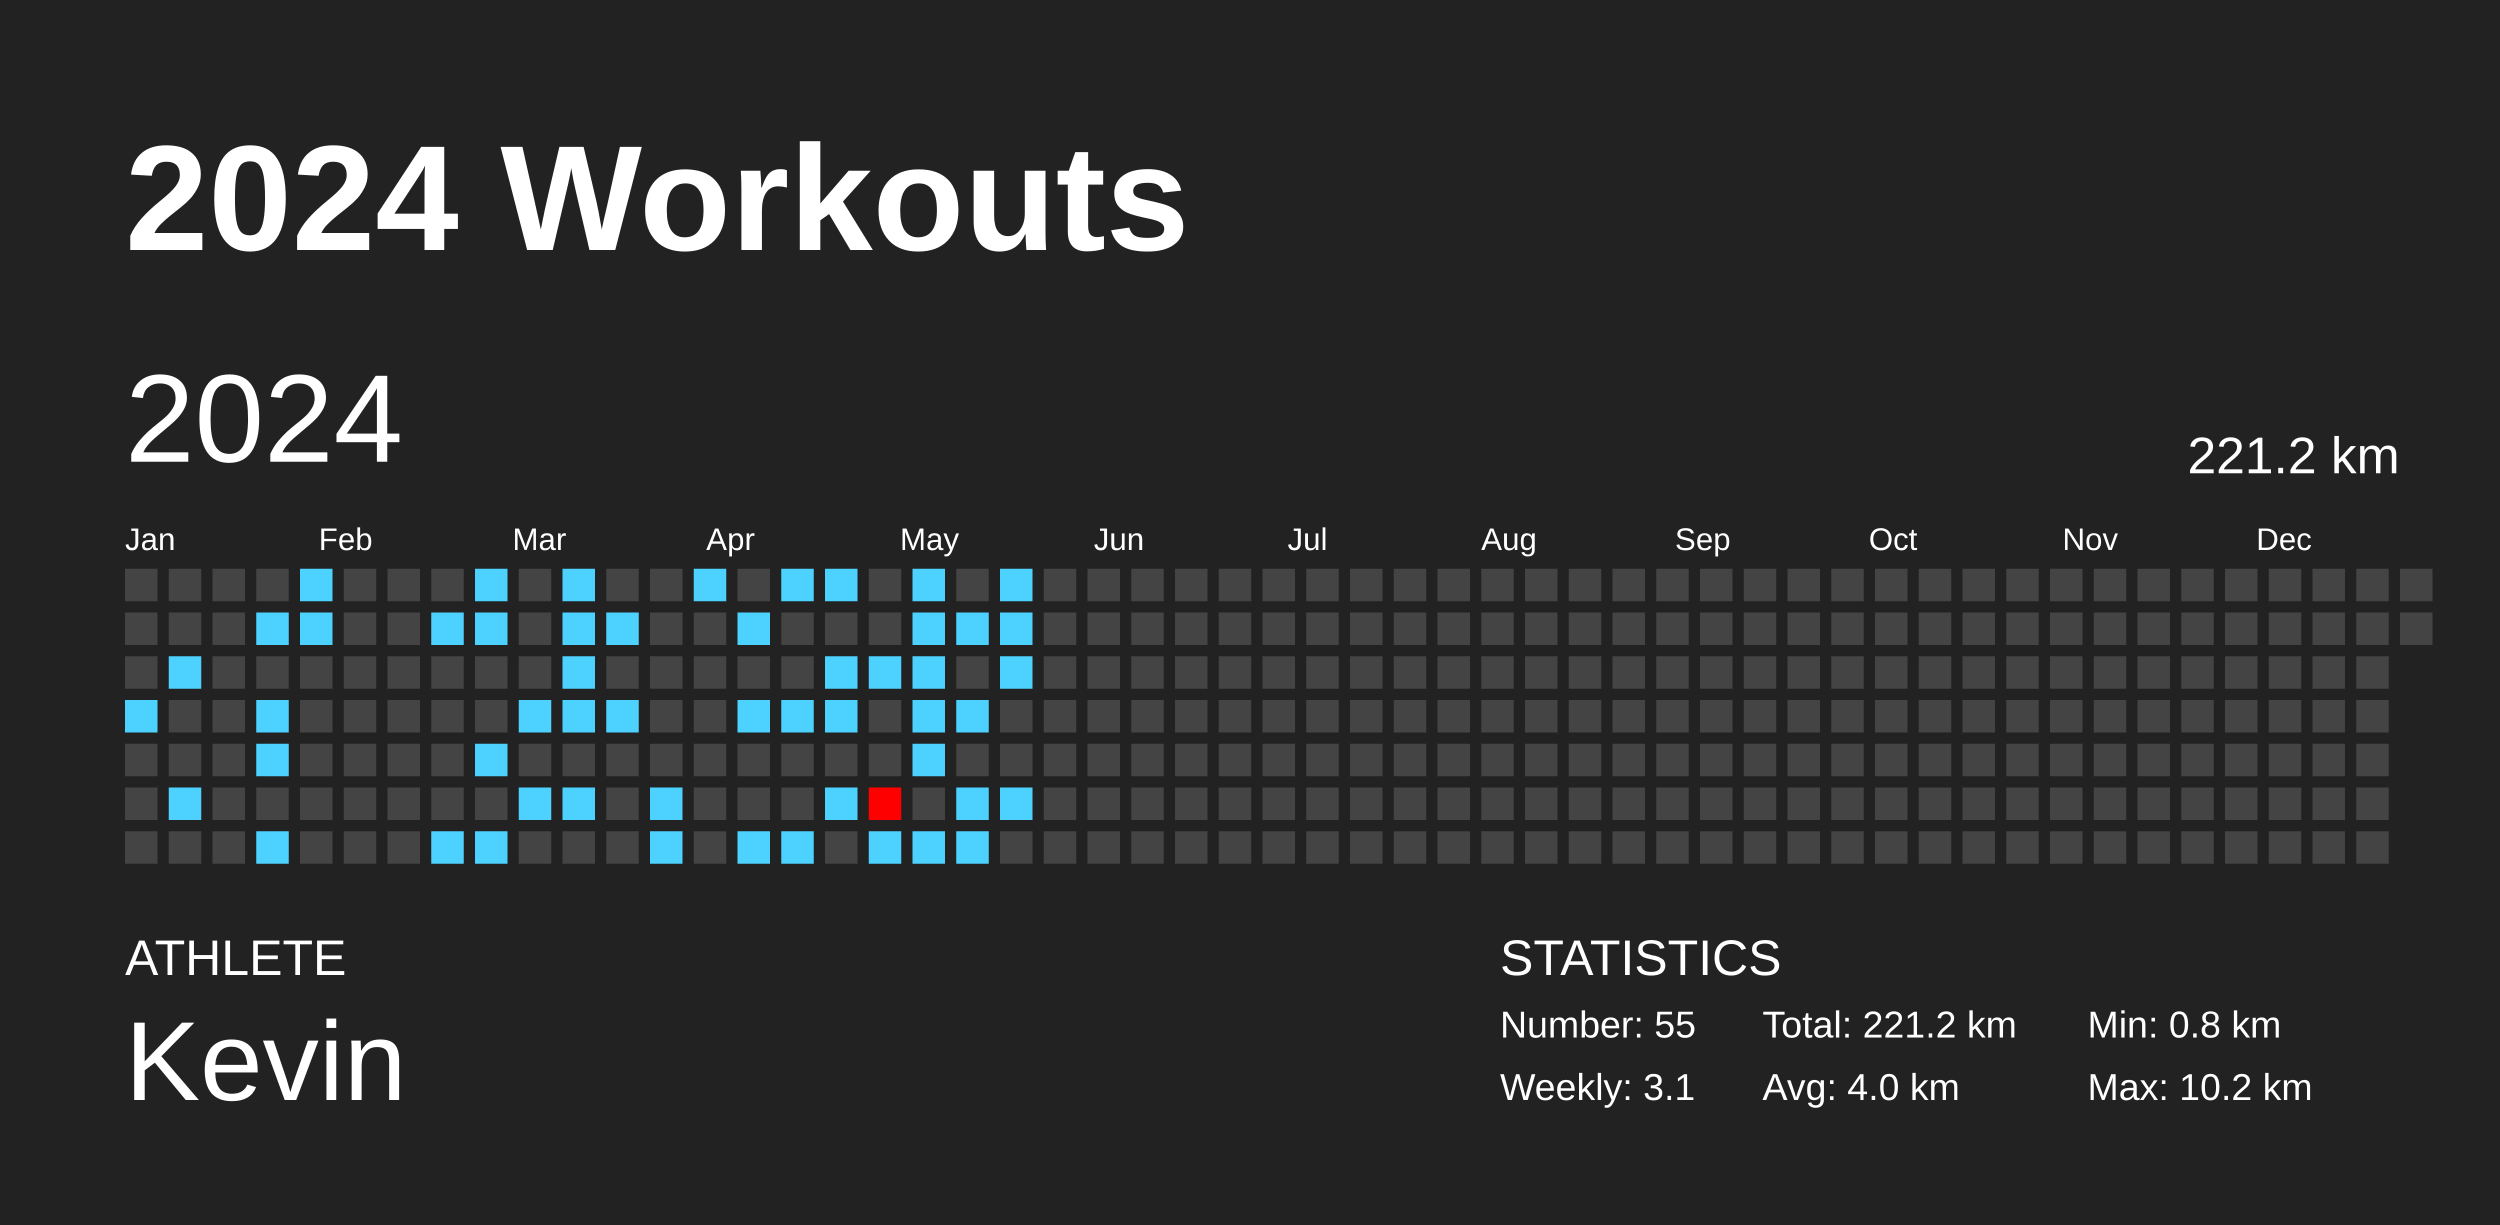
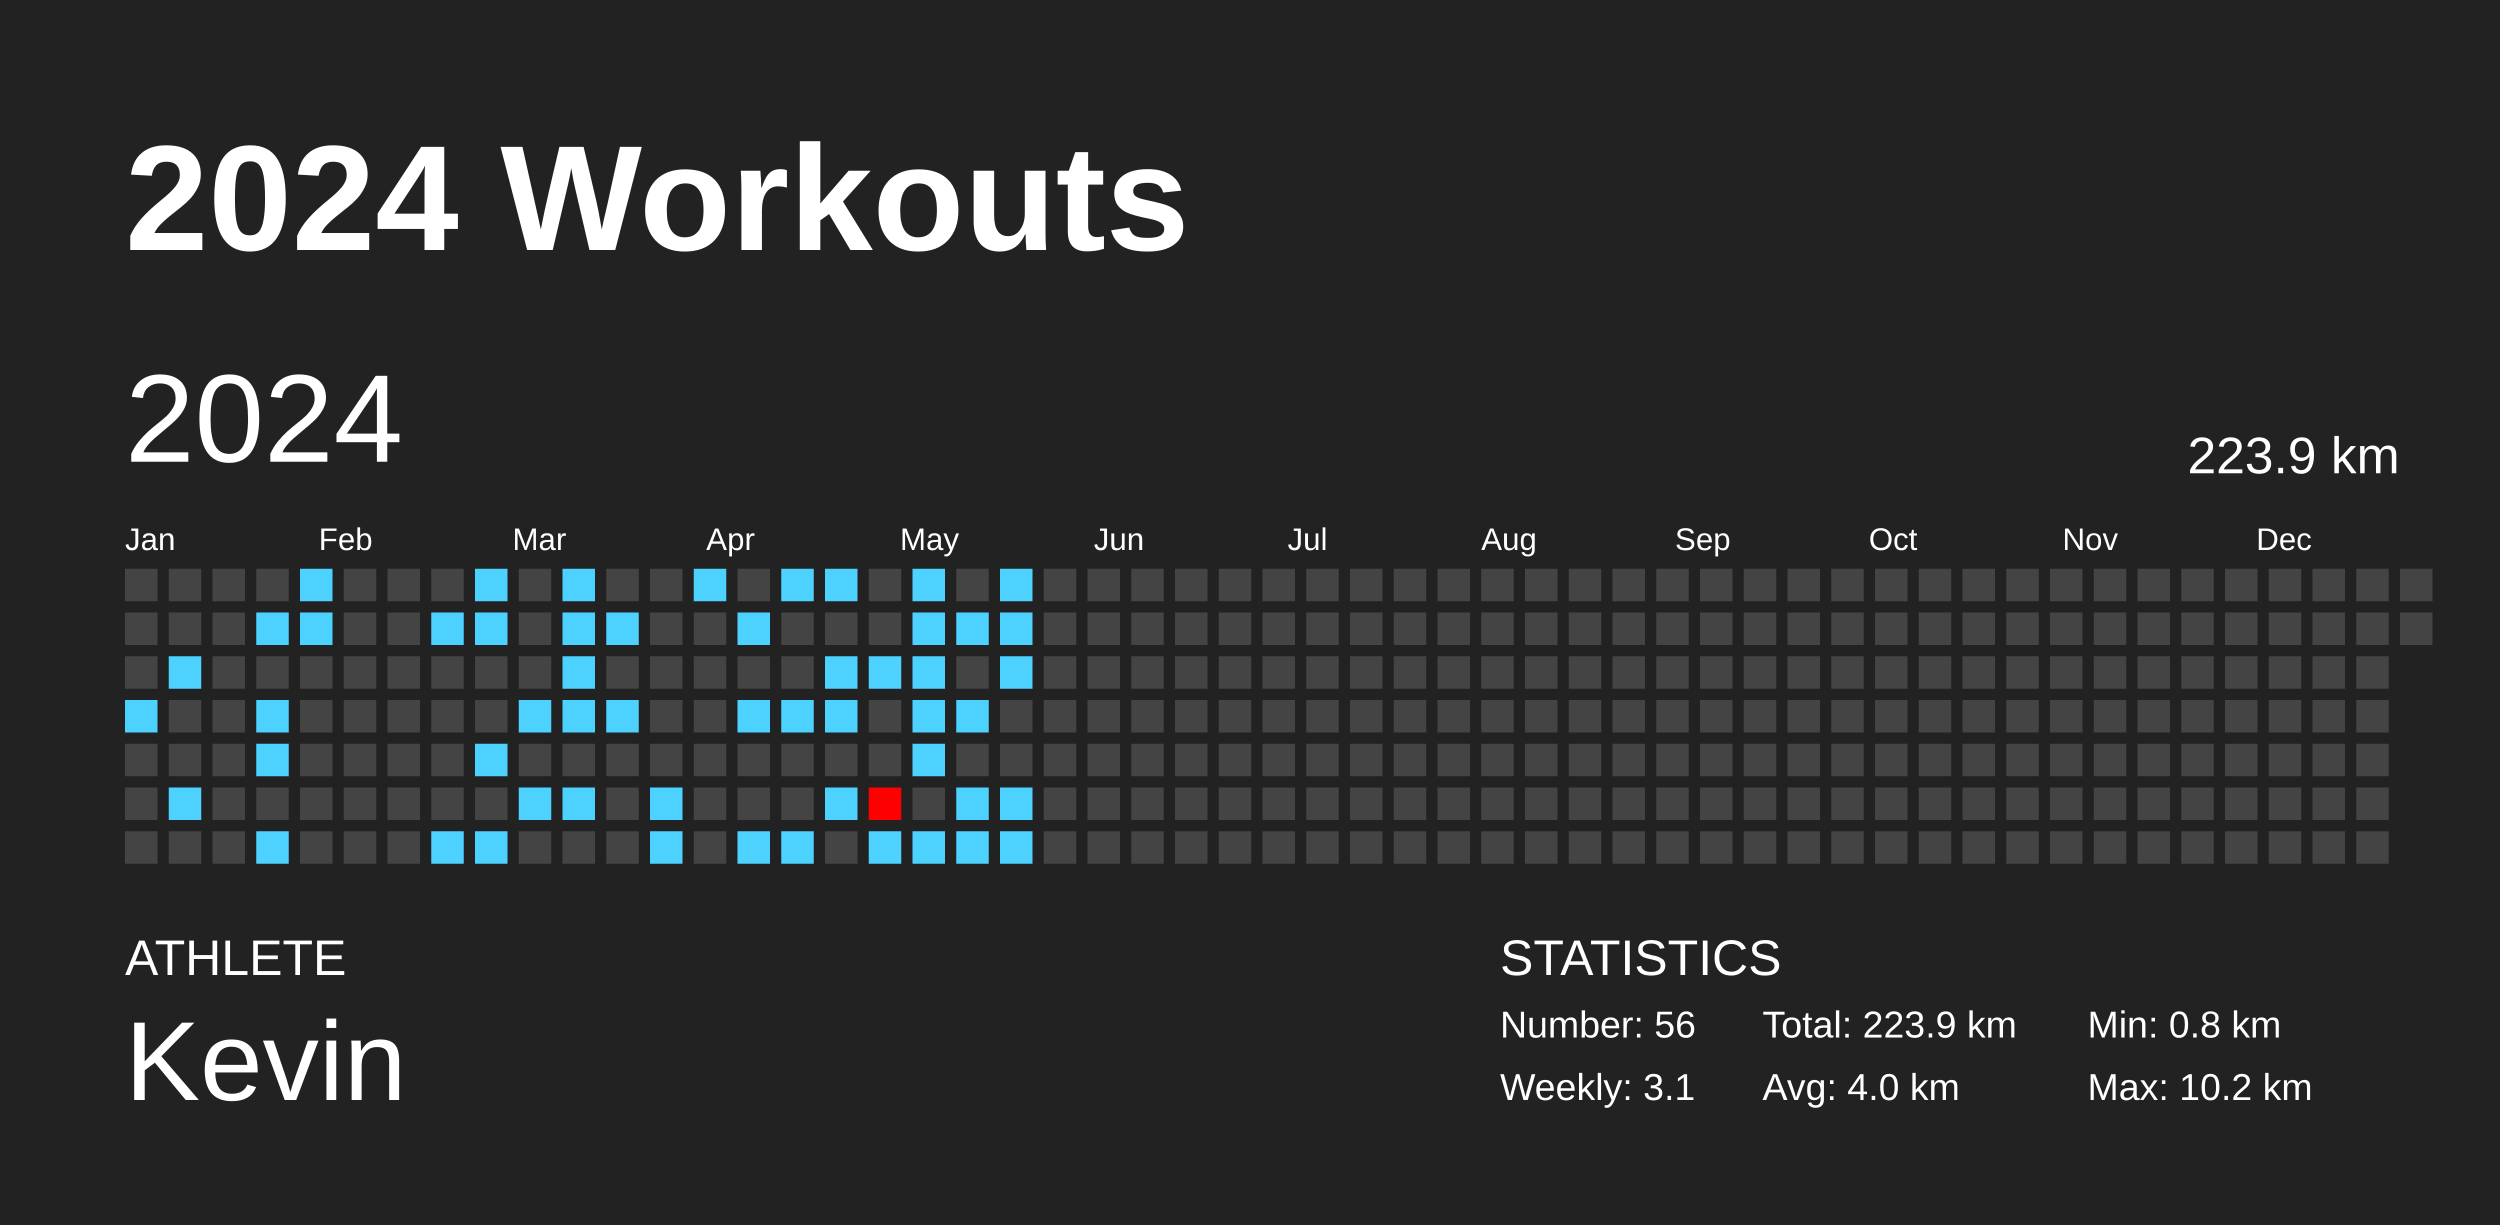
<svg xmlns="http://www.w3.org/2000/svg" baseProfile="full" height="98mm" version="1.1" viewBox="0,0,200,98" width="200mm">
  <defs />
  <rect fill="#222222" height="98" width="200" x="0" y="0" />
  <text fill="#FFFFFF" style="font-size:12px; font-family:Arial; font-weight:bold;" x="10" y="20">2024 Workouts</text>
  <text fill="#FFFFFF" style="font-size:4px; font-family:Arial" x="10" y="78">ATHLETE</text>
  <text fill="#FFFFFF" style="font-size:9px; font-family:Arial" x="10" y="88">Kevin</text>
  <text fill="#FFFFFF" style="font-size:4px; font-family:Arial" x="120" y="78">STATISTICS</text>
-   <text fill="#FFFFFF" style="font-size:3px; font-family:Arial" x="120" y="83">Number: 55</text>
+   <text fill="#FFFFFF" style="font-size:3px; font-family:Arial" x="120" y="83">Number: 56</text>
  <text fill="#FFFFFF" style="font-size:3px; font-family:Arial" x="120" y="88">Weekly: 3.1</text>
-   <text fill="#FFFFFF" style="font-size:3px; font-family:Arial" x="141" y="83">Total: 221.2 km</text>
+   <text fill="#FFFFFF" style="font-size:3px; font-family:Arial" x="141" y="83">Total: 223.9 km</text>
  <text fill="#FFFFFF" style="font-size:3px; font-family:Arial" x="141" y="88">Avg: 4.0 km</text>
  <text fill="#FFFFFF" style="font-size:3px; font-family:Arial" x="167" y="83">Min: 0.8 km</text>
  <text fill="#FFFFFF" style="font-size:3px; font-family:Arial" x="167" y="88">Max: 10.2 km</text>
  <text dominant-baseline="hanging" fill="#FFFFFF" style="font-size:10.0px; font-family:Arial;" x="10" y="30">2024</text>
-   <text dominant-baseline="hanging" fill="#FFFFFF" style="font-size:4.125px; font-family:Arial;" x="175" y="35">221.2 km</text>
+   <text dominant-baseline="hanging" fill="#FFFFFF" style="font-size:4.125px; font-family:Arial;" x="175" y="35">223.9 km</text>
  <text fill="#FFFFFF" style="font-size:2.5px; font-family:Arial" x="10.0" y="44">Jan</text>
  <text fill="#FFFFFF" style="font-size:2.5px; font-family:Arial" x="25.5" y="44">Feb</text>
  <text fill="#FFFFFF" style="font-size:2.5px; font-family:Arial" x="41.0" y="44">Mar</text>
  <text fill="#FFFFFF" style="font-size:2.5px; font-family:Arial" x="56.5" y="44">Apr</text>
  <text fill="#FFFFFF" style="font-size:2.5px; font-family:Arial" x="72.0" y="44">May</text>
  <text fill="#FFFFFF" style="font-size:2.5px; font-family:Arial" x="87.5" y="44">Jun</text>
  <text fill="#FFFFFF" style="font-size:2.5px; font-family:Arial" x="103.0" y="44">Jul</text>
  <text fill="#FFFFFF" style="font-size:2.5px; font-family:Arial" x="118.5" y="44">Aug</text>
  <text fill="#FFFFFF" style="font-size:2.5px; font-family:Arial" x="134.0" y="44">Sep</text>
  <text fill="#FFFFFF" style="font-size:2.5px; font-family:Arial" x="149.5" y="44">Oct</text>
  <text fill="#FFFFFF" style="font-size:2.5px; font-family:Arial" x="165.0" y="44">Nov</text>
  <text fill="#FFFFFF" style="font-size:2.5px; font-family:Arial" x="180.5" y="44">Dec</text>
  <rect fill="#444444" height="2.6" width="2.6" x="10.0" y="45.5" />
  <rect fill="#444444" height="2.6" width="2.6" x="10.0" y="49.0" />
  <rect fill="#444444" height="2.6" width="2.6" x="10.0" y="52.5" />
  <rect fill="#4dd2ff" height="2.6" width="2.6" x="10.0" y="56.0" />
  <rect fill="#444444" height="2.6" width="2.6" x="10.0" y="59.5" />
  <rect fill="#444444" height="2.6" width="2.6" x="10.0" y="63.0" />
  <rect fill="#444444" height="2.6" width="2.6" x="10.0" y="66.5" />
  <rect fill="#444444" height="2.6" width="2.6" x="13.5" y="45.5" />
  <rect fill="#444444" height="2.6" width="2.6" x="13.5" y="49.0" />
  <rect fill="#4dd2ff" height="2.6" width="2.6" x="13.5" y="52.5" />
  <rect fill="#444444" height="2.6" width="2.6" x="13.5" y="56.0" />
  <rect fill="#444444" height="2.6" width="2.6" x="13.5" y="59.5" />
  <rect fill="#4dd2ff" height="2.6" width="2.6" x="13.5" y="63.0" />
  <rect fill="#444444" height="2.6" width="2.6" x="13.5" y="66.5" />
  <rect fill="#444444" height="2.6" width="2.6" x="17.0" y="45.5" />
  <rect fill="#444444" height="2.6" width="2.6" x="17.0" y="49.0" />
  <rect fill="#444444" height="2.6" width="2.6" x="17.0" y="52.5" />
  <rect fill="#444444" height="2.6" width="2.6" x="17.0" y="56.0" />
  <rect fill="#444444" height="2.6" width="2.6" x="17.0" y="59.5" />
  <rect fill="#444444" height="2.6" width="2.6" x="17.0" y="63.0" />
  <rect fill="#444444" height="2.6" width="2.6" x="17.0" y="66.5" />
  <rect fill="#444444" height="2.6" width="2.6" x="20.5" y="45.5" />
  <rect fill="#4dd2ff" height="2.6" width="2.6" x="20.5" y="49.0" />
  <rect fill="#444444" height="2.6" width="2.6" x="20.5" y="52.5" />
  <rect fill="#4dd2ff" height="2.6" width="2.6" x="20.5" y="56.0" />
  <rect fill="#4dd2ff" height="2.6" width="2.6" x="20.5" y="59.5" />
  <rect fill="#444444" height="2.6" width="2.6" x="20.5" y="63.0" />
  <rect fill="#4dd2ff" height="2.6" width="2.6" x="20.5" y="66.5" />
  <rect fill="#4dd2ff" height="2.6" width="2.6" x="24.0" y="45.5" />
  <rect fill="#4dd2ff" height="2.6" width="2.6" x="24.0" y="49.0" />
  <rect fill="#444444" height="2.6" width="2.6" x="24.0" y="52.5" />
  <rect fill="#444444" height="2.6" width="2.6" x="24.0" y="56.0" />
  <rect fill="#444444" height="2.6" width="2.6" x="24.0" y="59.5" />
  <rect fill="#444444" height="2.6" width="2.6" x="24.0" y="63.0" />
  <rect fill="#444444" height="2.6" width="2.6" x="24.0" y="66.5" />
  <rect fill="#444444" height="2.6" width="2.6" x="27.5" y="45.5" />
  <rect fill="#444444" height="2.6" width="2.6" x="27.5" y="49.0" />
  <rect fill="#444444" height="2.6" width="2.6" x="27.5" y="52.5" />
  <rect fill="#444444" height="2.6" width="2.6" x="27.5" y="56.0" />
  <rect fill="#444444" height="2.6" width="2.6" x="27.5" y="59.5" />
  <rect fill="#444444" height="2.6" width="2.6" x="27.5" y="63.0" />
  <rect fill="#444444" height="2.6" width="2.6" x="27.5" y="66.5" />
  <rect fill="#444444" height="2.6" width="2.6" x="31.0" y="45.5" />
  <rect fill="#444444" height="2.6" width="2.6" x="31.0" y="49.0" />
  <rect fill="#444444" height="2.6" width="2.6" x="31.0" y="52.5" />
  <rect fill="#444444" height="2.6" width="2.6" x="31.0" y="56.0" />
  <rect fill="#444444" height="2.6" width="2.6" x="31.0" y="59.5" />
  <rect fill="#444444" height="2.6" width="2.6" x="31.0" y="63.0" />
  <rect fill="#444444" height="2.6" width="2.6" x="31.0" y="66.5" />
  <rect fill="#444444" height="2.6" width="2.6" x="34.5" y="45.5" />
  <rect fill="#4dd2ff" height="2.6" width="2.6" x="34.5" y="49.0" />
  <rect fill="#444444" height="2.6" width="2.6" x="34.5" y="52.5" />
  <rect fill="#444444" height="2.6" width="2.6" x="34.5" y="56.0" />
  <rect fill="#444444" height="2.6" width="2.6" x="34.5" y="59.5" />
  <rect fill="#444444" height="2.6" width="2.6" x="34.5" y="63.0" />
  <rect fill="#4dd2ff" height="2.6" width="2.6" x="34.5" y="66.5" />
  <rect fill="#4dd2ff" height="2.6" width="2.6" x="38.0" y="45.5" />
  <rect fill="#4dd2ff" height="2.6" width="2.6" x="38.0" y="49.0" />
  <rect fill="#444444" height="2.6" width="2.6" x="38.0" y="52.5" />
  <rect fill="#444444" height="2.6" width="2.6" x="38.0" y="56.0" />
  <rect fill="#4dd2ff" height="2.6" width="2.6" x="38.0" y="59.5" />
  <rect fill="#444444" height="2.6" width="2.6" x="38.0" y="63.0" />
  <rect fill="#4dd2ff" height="2.6" width="2.6" x="38.0" y="66.5" />
  <rect fill="#444444" height="2.6" width="2.6" x="41.5" y="45.5" />
  <rect fill="#444444" height="2.6" width="2.6" x="41.5" y="49.0" />
  <rect fill="#444444" height="2.6" width="2.6" x="41.5" y="52.5" />
  <rect fill="#4dd2ff" height="2.6" width="2.6" x="41.5" y="56.0" />
  <rect fill="#444444" height="2.6" width="2.6" x="41.5" y="59.5" />
  <rect fill="#4dd2ff" height="2.6" width="2.6" x="41.5" y="63.0" />
  <rect fill="#444444" height="2.6" width="2.6" x="41.5" y="66.5" />
  <rect fill="#4dd2ff" height="2.6" width="2.6" x="45.0" y="45.5" />
  <rect fill="#4dd2ff" height="2.6" width="2.6" x="45.0" y="49.0" />
  <rect fill="#4dd2ff" height="2.6" width="2.6" x="45.0" y="52.5" />
  <rect fill="#4dd2ff" height="2.6" width="2.6" x="45.0" y="56.0" />
  <rect fill="#444444" height="2.6" width="2.6" x="45.0" y="59.5" />
  <rect fill="#4dd2ff" height="2.6" width="2.6" x="45.0" y="63.0" />
  <rect fill="#444444" height="2.6" width="2.6" x="45.0" y="66.5" />
  <rect fill="#444444" height="2.6" width="2.6" x="48.5" y="45.5" />
  <rect fill="#4dd2ff" height="2.6" width="2.6" x="48.5" y="49.0" />
  <rect fill="#444444" height="2.6" width="2.6" x="48.5" y="52.5" />
  <rect fill="#4dd2ff" height="2.6" width="2.6" x="48.5" y="56.0" />
  <rect fill="#444444" height="2.6" width="2.6" x="48.5" y="59.5" />
  <rect fill="#444444" height="2.6" width="2.6" x="48.5" y="63.0" />
  <rect fill="#444444" height="2.6" width="2.6" x="48.5" y="66.5" />
  <rect fill="#444444" height="2.6" width="2.6" x="52.0" y="45.5" />
  <rect fill="#444444" height="2.6" width="2.6" x="52.0" y="49.0" />
  <rect fill="#444444" height="2.6" width="2.6" x="52.0" y="52.5" />
  <rect fill="#444444" height="2.6" width="2.6" x="52.0" y="56.0" />
  <rect fill="#444444" height="2.6" width="2.6" x="52.0" y="59.5" />
  <rect fill="#4dd2ff" height="2.6" width="2.6" x="52.0" y="63.0" />
  <rect fill="#4dd2ff" height="2.6" width="2.6" x="52.0" y="66.5" />
  <rect fill="#4dd2ff" height="2.6" width="2.6" x="55.5" y="45.5" />
  <rect fill="#444444" height="2.6" width="2.6" x="55.5" y="49.0" />
  <rect fill="#444444" height="2.6" width="2.6" x="55.5" y="52.5" />
  <rect fill="#444444" height="2.6" width="2.6" x="55.5" y="56.0" />
  <rect fill="#444444" height="2.6" width="2.6" x="55.5" y="59.5" />
  <rect fill="#444444" height="2.6" width="2.6" x="55.5" y="63.0" />
  <rect fill="#444444" height="2.6" width="2.6" x="55.5" y="66.5" />
  <rect fill="#444444" height="2.6" width="2.6" x="59.0" y="45.5" />
  <rect fill="#4dd2ff" height="2.6" width="2.6" x="59.0" y="49.0" />
  <rect fill="#444444" height="2.6" width="2.6" x="59.0" y="52.5" />
  <rect fill="#4dd2ff" height="2.6" width="2.6" x="59.0" y="56.0" />
  <rect fill="#444444" height="2.6" width="2.6" x="59.0" y="59.5" />
  <rect fill="#444444" height="2.6" width="2.6" x="59.0" y="63.0" />
  <rect fill="#4dd2ff" height="2.6" width="2.6" x="59.0" y="66.5" />
  <rect fill="#4dd2ff" height="2.6" width="2.6" x="62.5" y="45.5" />
  <rect fill="#444444" height="2.6" width="2.6" x="62.5" y="49.0" />
  <rect fill="#444444" height="2.6" width="2.6" x="62.5" y="52.5" />
  <rect fill="#4dd2ff" height="2.6" width="2.6" x="62.5" y="56.0" />
  <rect fill="#444444" height="2.6" width="2.6" x="62.5" y="59.5" />
  <rect fill="#444444" height="2.6" width="2.6" x="62.5" y="63.0" />
  <rect fill="#4dd2ff" height="2.6" width="2.6" x="62.5" y="66.5" />
  <rect fill="#4dd2ff" height="2.6" width="2.6" x="66.0" y="45.5" />
  <rect fill="#444444" height="2.6" width="2.6" x="66.0" y="49.0" />
  <rect fill="#4dd2ff" height="2.6" width="2.6" x="66.0" y="52.5" />
  <rect fill="#4dd2ff" height="2.6" width="2.6" x="66.0" y="56.0" />
  <rect fill="#444444" height="2.6" width="2.6" x="66.0" y="59.5" />
  <rect fill="#4dd2ff" height="2.6" width="2.6" x="66.0" y="63.0" />
  <rect fill="#444444" height="2.6" width="2.6" x="66.0" y="66.5" />
  <rect fill="#444444" height="2.6" width="2.6" x="69.5" y="45.5" />
  <rect fill="#444444" height="2.6" width="2.6" x="69.5" y="49.0" />
  <rect fill="#4dd2ff" height="2.6" width="2.6" x="69.5" y="52.5" />
  <rect fill="#444444" height="2.6" width="2.6" x="69.5" y="56.0" />
  <rect fill="#444444" height="2.6" width="2.6" x="69.5" y="59.5" />
  <rect fill="#ff0000" height="2.6" width="2.6" x="69.5" y="63.0" />
  <rect fill="#4dd2ff" height="2.6" width="2.6" x="69.5" y="66.5" />
  <rect fill="#4dd2ff" height="2.6" width="2.6" x="73.0" y="45.5" />
  <rect fill="#4dd2ff" height="2.6" width="2.6" x="73.0" y="49.0" />
  <rect fill="#4dd2ff" height="2.6" width="2.6" x="73.0" y="52.5" />
  <rect fill="#4dd2ff" height="2.6" width="2.6" x="73.0" y="56.0" />
  <rect fill="#4dd2ff" height="2.6" width="2.6" x="73.0" y="59.5" />
  <rect fill="#444444" height="2.6" width="2.6" x="73.0" y="63.0" />
  <rect fill="#4dd2ff" height="2.6" width="2.6" x="73.0" y="66.5" />
  <rect fill="#444444" height="2.6" width="2.6" x="76.5" y="45.5" />
  <rect fill="#4dd2ff" height="2.6" width="2.6" x="76.5" y="49.0" />
  <rect fill="#444444" height="2.6" width="2.6" x="76.5" y="52.5" />
  <rect fill="#4dd2ff" height="2.6" width="2.6" x="76.5" y="56.0" />
  <rect fill="#444444" height="2.6" width="2.6" x="76.5" y="59.5" />
  <rect fill="#4dd2ff" height="2.6" width="2.6" x="76.5" y="63.0" />
  <rect fill="#4dd2ff" height="2.6" width="2.6" x="76.5" y="66.5" />
  <rect fill="#4dd2ff" height="2.6" width="2.6" x="80.0" y="45.5" />
  <rect fill="#4dd2ff" height="2.6" width="2.6" x="80.0" y="49.0" />
  <rect fill="#4dd2ff" height="2.6" width="2.6" x="80.0" y="52.5" />
  <rect fill="#444444" height="2.6" width="2.6" x="80.0" y="56.0" />
  <rect fill="#444444" height="2.6" width="2.6" x="80.0" y="59.5" />
  <rect fill="#4dd2ff" height="2.6" width="2.6" x="80.0" y="63.0" />
-   <rect fill="#444444" height="2.6" width="2.6" x="80.0" y="66.5" />
+   <rect fill="#4dd2ff" height="2.6" width="2.6" x="80.0" y="66.5" />
  <rect fill="#444444" height="2.6" width="2.6" x="83.5" y="45.5" />
  <rect fill="#444444" height="2.6" width="2.6" x="83.5" y="49.0" />
  <rect fill="#444444" height="2.6" width="2.6" x="83.5" y="52.5" />
  <rect fill="#444444" height="2.6" width="2.6" x="83.5" y="56.0" />
  <rect fill="#444444" height="2.6" width="2.6" x="83.5" y="59.5" />
  <rect fill="#444444" height="2.6" width="2.6" x="83.5" y="63.0" />
  <rect fill="#444444" height="2.6" width="2.6" x="83.5" y="66.5" />
  <rect fill="#444444" height="2.6" width="2.6" x="87.0" y="45.5" />
  <rect fill="#444444" height="2.6" width="2.6" x="87.0" y="49.0" />
  <rect fill="#444444" height="2.6" width="2.6" x="87.0" y="52.5" />
  <rect fill="#444444" height="2.6" width="2.6" x="87.0" y="56.0" />
  <rect fill="#444444" height="2.6" width="2.6" x="87.0" y="59.5" />
  <rect fill="#444444" height="2.6" width="2.6" x="87.0" y="63.0" />
  <rect fill="#444444" height="2.6" width="2.6" x="87.0" y="66.5" />
  <rect fill="#444444" height="2.6" width="2.6" x="90.5" y="45.5" />
  <rect fill="#444444" height="2.6" width="2.6" x="90.5" y="49.0" />
  <rect fill="#444444" height="2.6" width="2.6" x="90.5" y="52.5" />
  <rect fill="#444444" height="2.6" width="2.6" x="90.5" y="56.0" />
  <rect fill="#444444" height="2.6" width="2.6" x="90.5" y="59.5" />
  <rect fill="#444444" height="2.6" width="2.6" x="90.5" y="63.0" />
  <rect fill="#444444" height="2.6" width="2.6" x="90.5" y="66.5" />
  <rect fill="#444444" height="2.6" width="2.6" x="94.0" y="45.5" />
  <rect fill="#444444" height="2.6" width="2.6" x="94.0" y="49.0" />
  <rect fill="#444444" height="2.6" width="2.6" x="94.0" y="52.5" />
  <rect fill="#444444" height="2.6" width="2.6" x="94.0" y="56.0" />
  <rect fill="#444444" height="2.6" width="2.6" x="94.0" y="59.5" />
  <rect fill="#444444" height="2.6" width="2.6" x="94.0" y="63.0" />
  <rect fill="#444444" height="2.6" width="2.6" x="94.0" y="66.5" />
  <rect fill="#444444" height="2.6" width="2.6" x="97.5" y="45.5" />
  <rect fill="#444444" height="2.6" width="2.6" x="97.5" y="49.0" />
  <rect fill="#444444" height="2.6" width="2.6" x="97.5" y="52.5" />
  <rect fill="#444444" height="2.6" width="2.6" x="97.5" y="56.0" />
  <rect fill="#444444" height="2.6" width="2.6" x="97.5" y="59.5" />
  <rect fill="#444444" height="2.6" width="2.6" x="97.5" y="63.0" />
  <rect fill="#444444" height="2.6" width="2.6" x="97.5" y="66.5" />
  <rect fill="#444444" height="2.6" width="2.6" x="101.0" y="45.5" />
  <rect fill="#444444" height="2.6" width="2.6" x="101.0" y="49.0" />
  <rect fill="#444444" height="2.6" width="2.6" x="101.0" y="52.5" />
  <rect fill="#444444" height="2.6" width="2.6" x="101.0" y="56.0" />
  <rect fill="#444444" height="2.6" width="2.6" x="101.0" y="59.5" />
  <rect fill="#444444" height="2.6" width="2.6" x="101.0" y="63.0" />
  <rect fill="#444444" height="2.6" width="2.6" x="101.0" y="66.5" />
  <rect fill="#444444" height="2.6" width="2.6" x="104.5" y="45.5" />
  <rect fill="#444444" height="2.6" width="2.6" x="104.5" y="49.0" />
  <rect fill="#444444" height="2.6" width="2.6" x="104.5" y="52.5" />
  <rect fill="#444444" height="2.6" width="2.6" x="104.5" y="56.0" />
  <rect fill="#444444" height="2.6" width="2.6" x="104.5" y="59.5" />
  <rect fill="#444444" height="2.6" width="2.6" x="104.5" y="63.0" />
  <rect fill="#444444" height="2.6" width="2.6" x="104.5" y="66.5" />
  <rect fill="#444444" height="2.6" width="2.6" x="108.0" y="45.5" />
  <rect fill="#444444" height="2.6" width="2.6" x="108.0" y="49.0" />
  <rect fill="#444444" height="2.6" width="2.6" x="108.0" y="52.5" />
  <rect fill="#444444" height="2.6" width="2.6" x="108.0" y="56.0" />
  <rect fill="#444444" height="2.6" width="2.6" x="108.0" y="59.5" />
  <rect fill="#444444" height="2.6" width="2.6" x="108.0" y="63.0" />
  <rect fill="#444444" height="2.6" width="2.6" x="108.0" y="66.5" />
  <rect fill="#444444" height="2.6" width="2.6" x="111.5" y="45.5" />
  <rect fill="#444444" height="2.6" width="2.6" x="111.5" y="49.0" />
  <rect fill="#444444" height="2.6" width="2.6" x="111.5" y="52.5" />
  <rect fill="#444444" height="2.6" width="2.6" x="111.5" y="56.0" />
  <rect fill="#444444" height="2.6" width="2.6" x="111.5" y="59.5" />
  <rect fill="#444444" height="2.6" width="2.6" x="111.5" y="63.0" />
  <rect fill="#444444" height="2.6" width="2.6" x="111.5" y="66.5" />
  <rect fill="#444444" height="2.6" width="2.6" x="115.0" y="45.5" />
  <rect fill="#444444" height="2.6" width="2.6" x="115.0" y="49.0" />
  <rect fill="#444444" height="2.6" width="2.6" x="115.0" y="52.5" />
  <rect fill="#444444" height="2.6" width="2.6" x="115.0" y="56.0" />
  <rect fill="#444444" height="2.6" width="2.6" x="115.0" y="59.5" />
  <rect fill="#444444" height="2.6" width="2.6" x="115.0" y="63.0" />
  <rect fill="#444444" height="2.6" width="2.6" x="115.0" y="66.5" />
  <rect fill="#444444" height="2.6" width="2.6" x="118.5" y="45.5" />
  <rect fill="#444444" height="2.6" width="2.6" x="118.5" y="49.0" />
  <rect fill="#444444" height="2.6" width="2.6" x="118.5" y="52.5" />
  <rect fill="#444444" height="2.6" width="2.6" x="118.5" y="56.0" />
  <rect fill="#444444" height="2.6" width="2.6" x="118.5" y="59.5" />
  <rect fill="#444444" height="2.6" width="2.6" x="118.5" y="63.0" />
  <rect fill="#444444" height="2.6" width="2.6" x="118.5" y="66.5" />
  <rect fill="#444444" height="2.6" width="2.6" x="122.0" y="45.5" />
  <rect fill="#444444" height="2.6" width="2.6" x="122.0" y="49.0" />
  <rect fill="#444444" height="2.6" width="2.6" x="122.0" y="52.5" />
  <rect fill="#444444" height="2.6" width="2.6" x="122.0" y="56.0" />
  <rect fill="#444444" height="2.6" width="2.6" x="122.0" y="59.5" />
  <rect fill="#444444" height="2.6" width="2.6" x="122.0" y="63.0" />
  <rect fill="#444444" height="2.6" width="2.6" x="122.0" y="66.5" />
  <rect fill="#444444" height="2.6" width="2.6" x="125.5" y="45.5" />
  <rect fill="#444444" height="2.6" width="2.6" x="125.5" y="49.0" />
  <rect fill="#444444" height="2.6" width="2.6" x="125.5" y="52.5" />
  <rect fill="#444444" height="2.6" width="2.6" x="125.5" y="56.0" />
  <rect fill="#444444" height="2.6" width="2.6" x="125.5" y="59.5" />
  <rect fill="#444444" height="2.6" width="2.6" x="125.5" y="63.0" />
  <rect fill="#444444" height="2.6" width="2.6" x="125.5" y="66.5" />
  <rect fill="#444444" height="2.6" width="2.6" x="129.0" y="45.5" />
  <rect fill="#444444" height="2.6" width="2.6" x="129.0" y="49.0" />
  <rect fill="#444444" height="2.6" width="2.6" x="129.0" y="52.5" />
  <rect fill="#444444" height="2.6" width="2.6" x="129.0" y="56.0" />
  <rect fill="#444444" height="2.6" width="2.6" x="129.0" y="59.5" />
  <rect fill="#444444" height="2.6" width="2.6" x="129.0" y="63.0" />
  <rect fill="#444444" height="2.6" width="2.6" x="129.0" y="66.5" />
  <rect fill="#444444" height="2.6" width="2.6" x="132.5" y="45.5" />
  <rect fill="#444444" height="2.6" width="2.6" x="132.5" y="49.0" />
  <rect fill="#444444" height="2.6" width="2.6" x="132.5" y="52.5" />
  <rect fill="#444444" height="2.6" width="2.6" x="132.5" y="56.0" />
  <rect fill="#444444" height="2.6" width="2.6" x="132.5" y="59.5" />
  <rect fill="#444444" height="2.6" width="2.6" x="132.5" y="63.0" />
  <rect fill="#444444" height="2.6" width="2.6" x="132.5" y="66.5" />
  <rect fill="#444444" height="2.6" width="2.6" x="136.0" y="45.5" />
  <rect fill="#444444" height="2.6" width="2.6" x="136.0" y="49.0" />
  <rect fill="#444444" height="2.6" width="2.6" x="136.0" y="52.5" />
  <rect fill="#444444" height="2.6" width="2.6" x="136.0" y="56.0" />
  <rect fill="#444444" height="2.6" width="2.6" x="136.0" y="59.5" />
  <rect fill="#444444" height="2.6" width="2.6" x="136.0" y="63.0" />
  <rect fill="#444444" height="2.6" width="2.6" x="136.0" y="66.5" />
  <rect fill="#444444" height="2.6" width="2.6" x="139.5" y="45.5" />
  <rect fill="#444444" height="2.6" width="2.6" x="139.5" y="49.0" />
  <rect fill="#444444" height="2.6" width="2.6" x="139.5" y="52.5" />
  <rect fill="#444444" height="2.6" width="2.6" x="139.5" y="56.0" />
  <rect fill="#444444" height="2.6" width="2.6" x="139.5" y="59.5" />
  <rect fill="#444444" height="2.6" width="2.6" x="139.5" y="63.0" />
  <rect fill="#444444" height="2.6" width="2.6" x="139.5" y="66.5" />
  <rect fill="#444444" height="2.6" width="2.6" x="143.0" y="45.5" />
  <rect fill="#444444" height="2.6" width="2.6" x="143.0" y="49.0" />
  <rect fill="#444444" height="2.6" width="2.6" x="143.0" y="52.5" />
  <rect fill="#444444" height="2.6" width="2.6" x="143.0" y="56.0" />
  <rect fill="#444444" height="2.6" width="2.6" x="143.0" y="59.5" />
  <rect fill="#444444" height="2.6" width="2.6" x="143.0" y="63.0" />
  <rect fill="#444444" height="2.6" width="2.6" x="143.0" y="66.5" />
  <rect fill="#444444" height="2.6" width="2.6" x="146.5" y="45.5" />
  <rect fill="#444444" height="2.6" width="2.6" x="146.5" y="49.0" />
  <rect fill="#444444" height="2.6" width="2.6" x="146.5" y="52.5" />
  <rect fill="#444444" height="2.6" width="2.6" x="146.5" y="56.0" />
  <rect fill="#444444" height="2.6" width="2.6" x="146.5" y="59.5" />
  <rect fill="#444444" height="2.6" width="2.6" x="146.5" y="63.0" />
  <rect fill="#444444" height="2.6" width="2.6" x="146.5" y="66.5" />
  <rect fill="#444444" height="2.6" width="2.6" x="150.0" y="45.5" />
  <rect fill="#444444" height="2.6" width="2.6" x="150.0" y="49.0" />
  <rect fill="#444444" height="2.6" width="2.6" x="150.0" y="52.5" />
  <rect fill="#444444" height="2.6" width="2.6" x="150.0" y="56.0" />
  <rect fill="#444444" height="2.6" width="2.6" x="150.0" y="59.5" />
  <rect fill="#444444" height="2.6" width="2.6" x="150.0" y="63.0" />
  <rect fill="#444444" height="2.6" width="2.6" x="150.0" y="66.5" />
  <rect fill="#444444" height="2.6" width="2.6" x="153.5" y="45.5" />
  <rect fill="#444444" height="2.6" width="2.6" x="153.5" y="49.0" />
  <rect fill="#444444" height="2.6" width="2.6" x="153.5" y="52.5" />
  <rect fill="#444444" height="2.6" width="2.6" x="153.5" y="56.0" />
  <rect fill="#444444" height="2.6" width="2.6" x="153.5" y="59.5" />
  <rect fill="#444444" height="2.6" width="2.6" x="153.5" y="63.0" />
  <rect fill="#444444" height="2.6" width="2.6" x="153.5" y="66.5" />
  <rect fill="#444444" height="2.6" width="2.6" x="157.0" y="45.5" />
  <rect fill="#444444" height="2.6" width="2.6" x="157.0" y="49.0" />
  <rect fill="#444444" height="2.6" width="2.6" x="157.0" y="52.5" />
  <rect fill="#444444" height="2.6" width="2.6" x="157.0" y="56.0" />
  <rect fill="#444444" height="2.6" width="2.6" x="157.0" y="59.5" />
  <rect fill="#444444" height="2.6" width="2.6" x="157.0" y="63.0" />
  <rect fill="#444444" height="2.6" width="2.6" x="157.0" y="66.5" />
  <rect fill="#444444" height="2.6" width="2.6" x="160.5" y="45.5" />
  <rect fill="#444444" height="2.6" width="2.6" x="160.5" y="49.0" />
  <rect fill="#444444" height="2.6" width="2.6" x="160.5" y="52.5" />
  <rect fill="#444444" height="2.6" width="2.6" x="160.5" y="56.0" />
  <rect fill="#444444" height="2.6" width="2.6" x="160.5" y="59.5" />
  <rect fill="#444444" height="2.6" width="2.6" x="160.5" y="63.0" />
  <rect fill="#444444" height="2.6" width="2.6" x="160.5" y="66.5" />
  <rect fill="#444444" height="2.6" width="2.6" x="164.0" y="45.5" />
  <rect fill="#444444" height="2.6" width="2.6" x="164.0" y="49.0" />
  <rect fill="#444444" height="2.6" width="2.6" x="164.0" y="52.5" />
  <rect fill="#444444" height="2.6" width="2.6" x="164.0" y="56.0" />
  <rect fill="#444444" height="2.6" width="2.6" x="164.0" y="59.5" />
  <rect fill="#444444" height="2.6" width="2.6" x="164.0" y="63.0" />
  <rect fill="#444444" height="2.6" width="2.6" x="164.0" y="66.5" />
  <rect fill="#444444" height="2.6" width="2.6" x="167.5" y="45.5" />
  <rect fill="#444444" height="2.6" width="2.6" x="167.5" y="49.0" />
  <rect fill="#444444" height="2.6" width="2.6" x="167.5" y="52.5" />
  <rect fill="#444444" height="2.6" width="2.6" x="167.5" y="56.0" />
  <rect fill="#444444" height="2.6" width="2.6" x="167.5" y="59.5" />
  <rect fill="#444444" height="2.6" width="2.6" x="167.5" y="63.0" />
  <rect fill="#444444" height="2.6" width="2.6" x="167.5" y="66.5" />
  <rect fill="#444444" height="2.6" width="2.6" x="171.0" y="45.5" />
  <rect fill="#444444" height="2.6" width="2.6" x="171.0" y="49.0" />
  <rect fill="#444444" height="2.6" width="2.6" x="171.0" y="52.5" />
  <rect fill="#444444" height="2.6" width="2.6" x="171.0" y="56.0" />
  <rect fill="#444444" height="2.6" width="2.6" x="171.0" y="59.5" />
  <rect fill="#444444" height="2.6" width="2.6" x="171.0" y="63.0" />
  <rect fill="#444444" height="2.6" width="2.6" x="171.0" y="66.5" />
  <rect fill="#444444" height="2.6" width="2.6" x="174.5" y="45.5" />
  <rect fill="#444444" height="2.6" width="2.6" x="174.5" y="49.0" />
  <rect fill="#444444" height="2.6" width="2.6" x="174.5" y="52.5" />
  <rect fill="#444444" height="2.6" width="2.6" x="174.5" y="56.0" />
  <rect fill="#444444" height="2.6" width="2.6" x="174.5" y="59.5" />
  <rect fill="#444444" height="2.6" width="2.6" x="174.5" y="63.0" />
  <rect fill="#444444" height="2.6" width="2.6" x="174.5" y="66.5" />
  <rect fill="#444444" height="2.6" width="2.6" x="178.0" y="45.5" />
  <rect fill="#444444" height="2.6" width="2.6" x="178.0" y="49.0" />
  <rect fill="#444444" height="2.6" width="2.6" x="178.0" y="52.5" />
  <rect fill="#444444" height="2.6" width="2.6" x="178.0" y="56.0" />
  <rect fill="#444444" height="2.6" width="2.6" x="178.0" y="59.5" />
  <rect fill="#444444" height="2.6" width="2.6" x="178.0" y="63.0" />
  <rect fill="#444444" height="2.6" width="2.6" x="178.0" y="66.5" />
  <rect fill="#444444" height="2.6" width="2.6" x="181.5" y="45.5" />
  <rect fill="#444444" height="2.6" width="2.6" x="181.5" y="49.0" />
  <rect fill="#444444" height="2.6" width="2.6" x="181.5" y="52.5" />
  <rect fill="#444444" height="2.6" width="2.6" x="181.5" y="56.0" />
  <rect fill="#444444" height="2.6" width="2.6" x="181.5" y="59.5" />
  <rect fill="#444444" height="2.6" width="2.6" x="181.5" y="63.0" />
  <rect fill="#444444" height="2.6" width="2.6" x="181.5" y="66.5" />
  <rect fill="#444444" height="2.6" width="2.6" x="185.0" y="45.5" />
  <rect fill="#444444" height="2.6" width="2.6" x="185.0" y="49.0" />
  <rect fill="#444444" height="2.6" width="2.6" x="185.0" y="52.5" />
  <rect fill="#444444" height="2.6" width="2.6" x="185.0" y="56.0" />
  <rect fill="#444444" height="2.6" width="2.6" x="185.0" y="59.5" />
  <rect fill="#444444" height="2.6" width="2.6" x="185.0" y="63.0" />
  <rect fill="#444444" height="2.6" width="2.6" x="185.0" y="66.5" />
  <rect fill="#444444" height="2.6" width="2.6" x="188.5" y="45.5" />
  <rect fill="#444444" height="2.6" width="2.6" x="188.5" y="49.0" />
  <rect fill="#444444" height="2.6" width="2.6" x="188.5" y="52.5" />
  <rect fill="#444444" height="2.6" width="2.6" x="188.5" y="56.0" />
  <rect fill="#444444" height="2.6" width="2.6" x="188.5" y="59.5" />
  <rect fill="#444444" height="2.6" width="2.6" x="188.5" y="63.0" />
  <rect fill="#444444" height="2.6" width="2.6" x="188.5" y="66.5" />
  <rect fill="#444444" height="2.6" width="2.6" x="192.0" y="45.5" />
  <rect fill="#444444" height="2.6" width="2.6" x="192.0" y="49.0" />
</svg>
